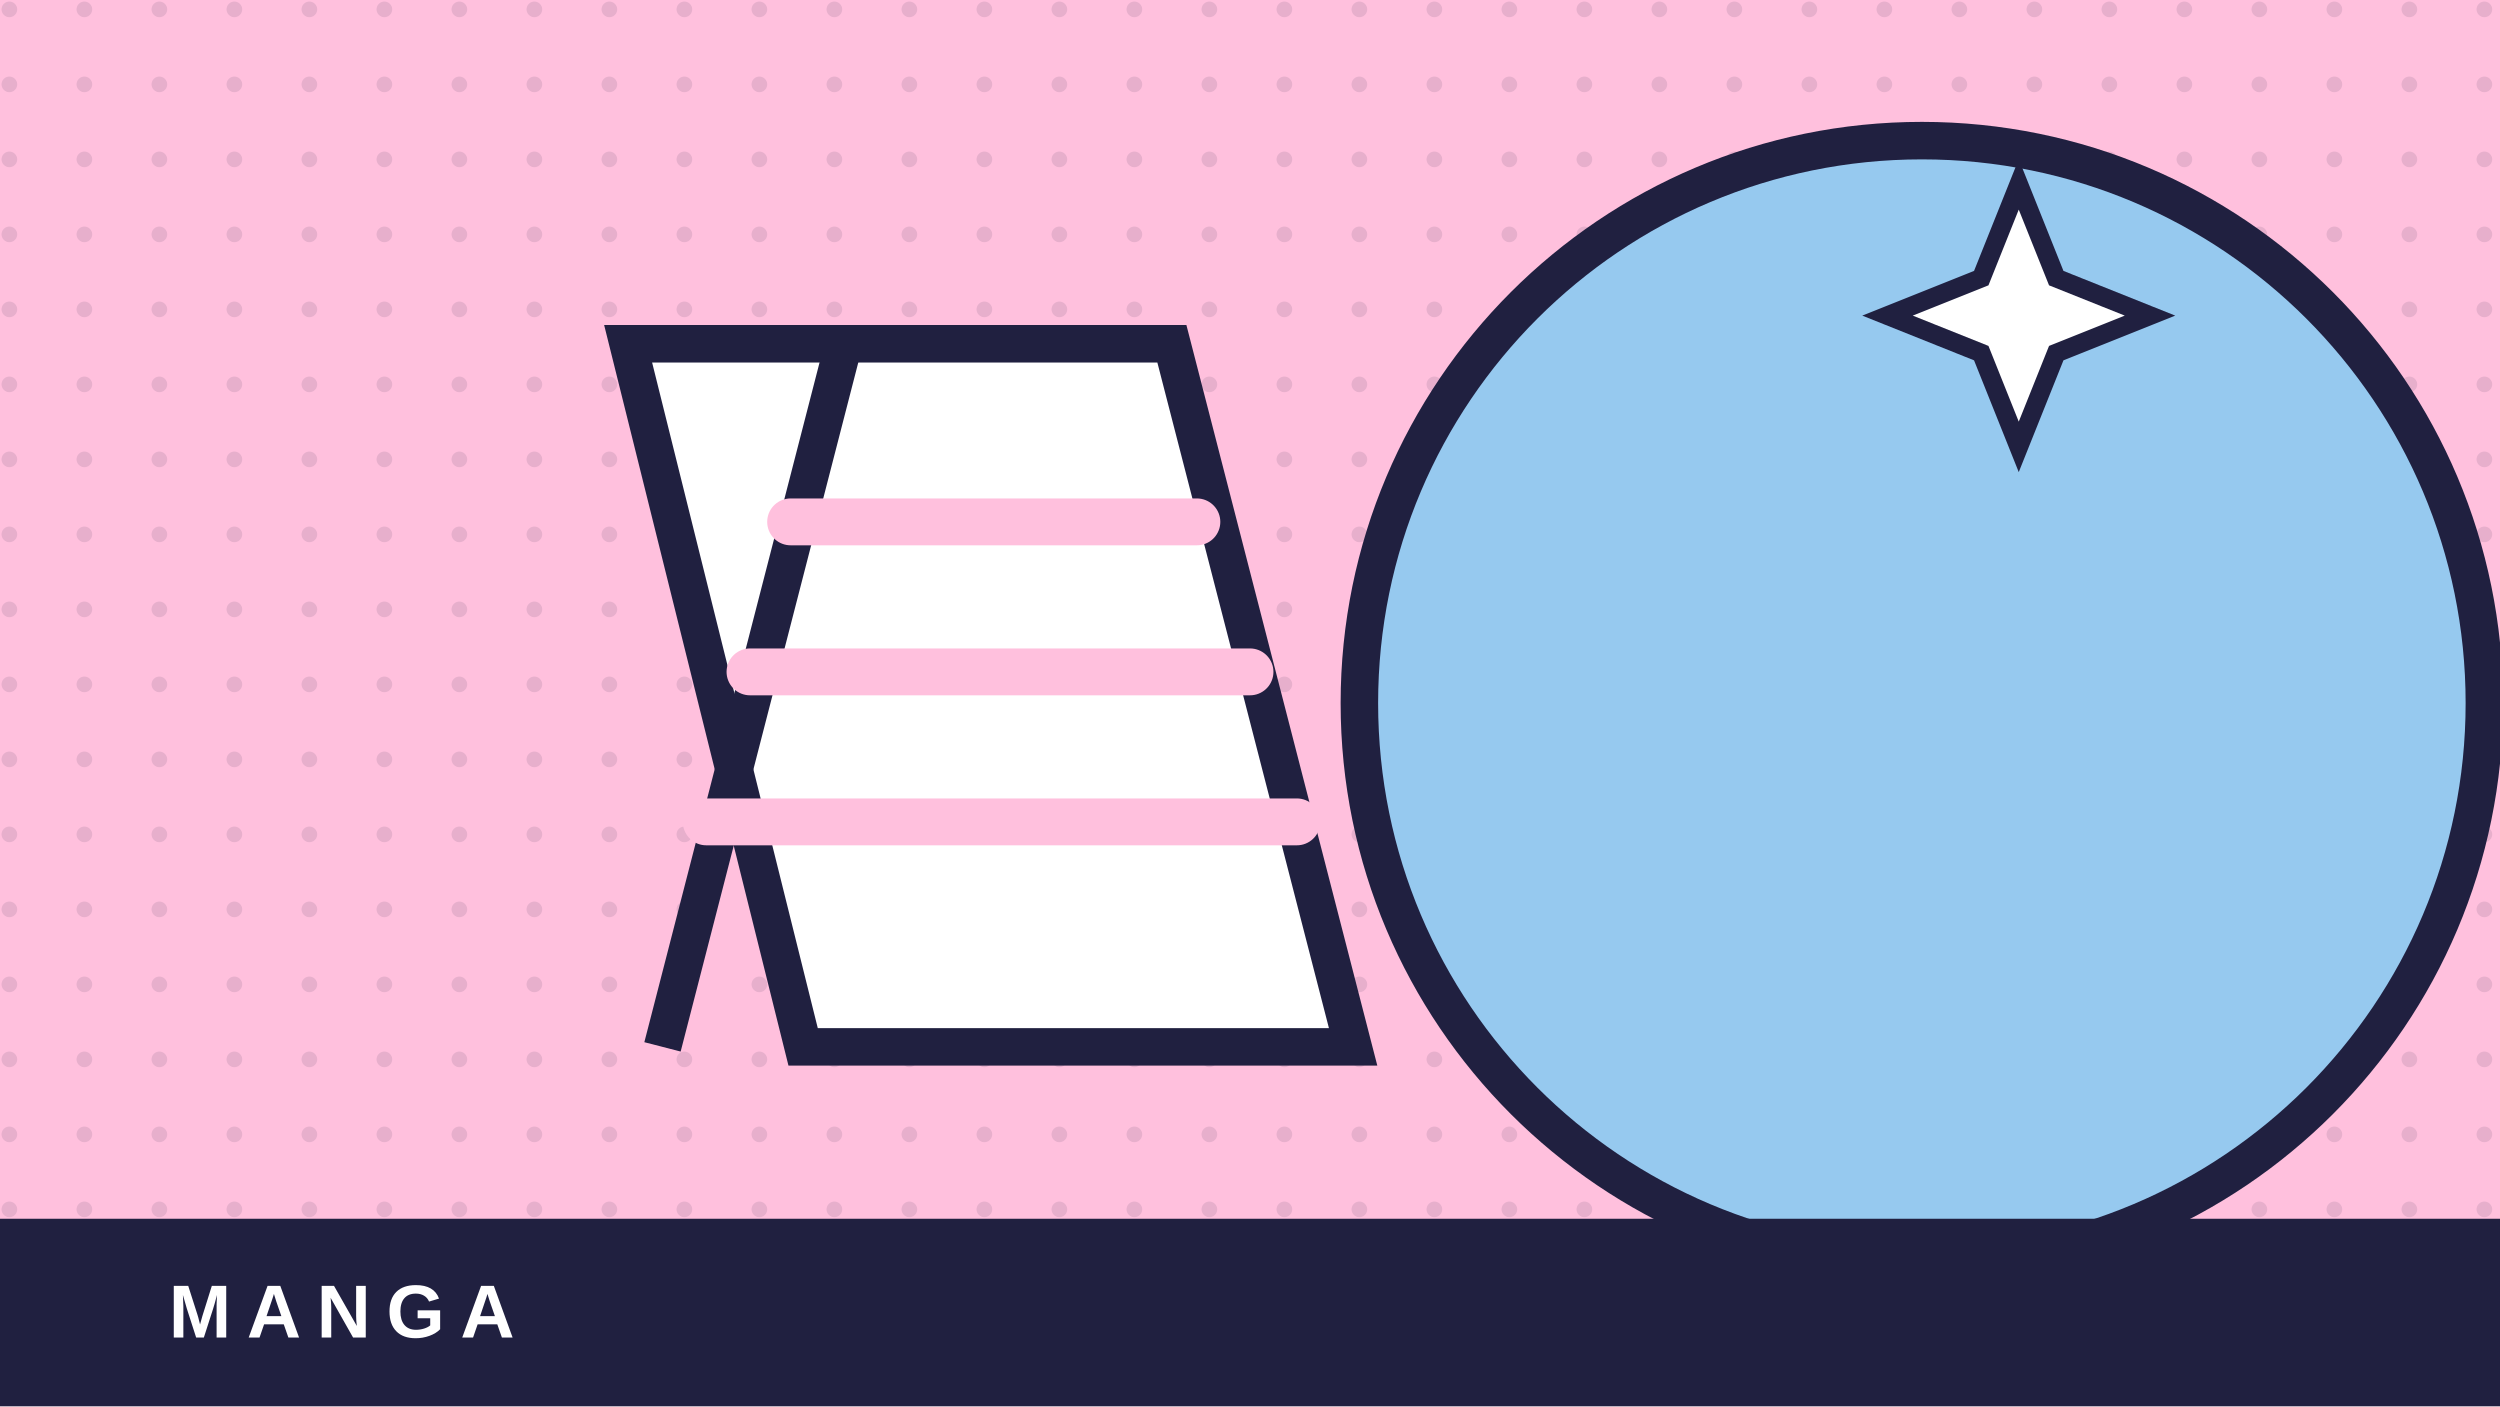
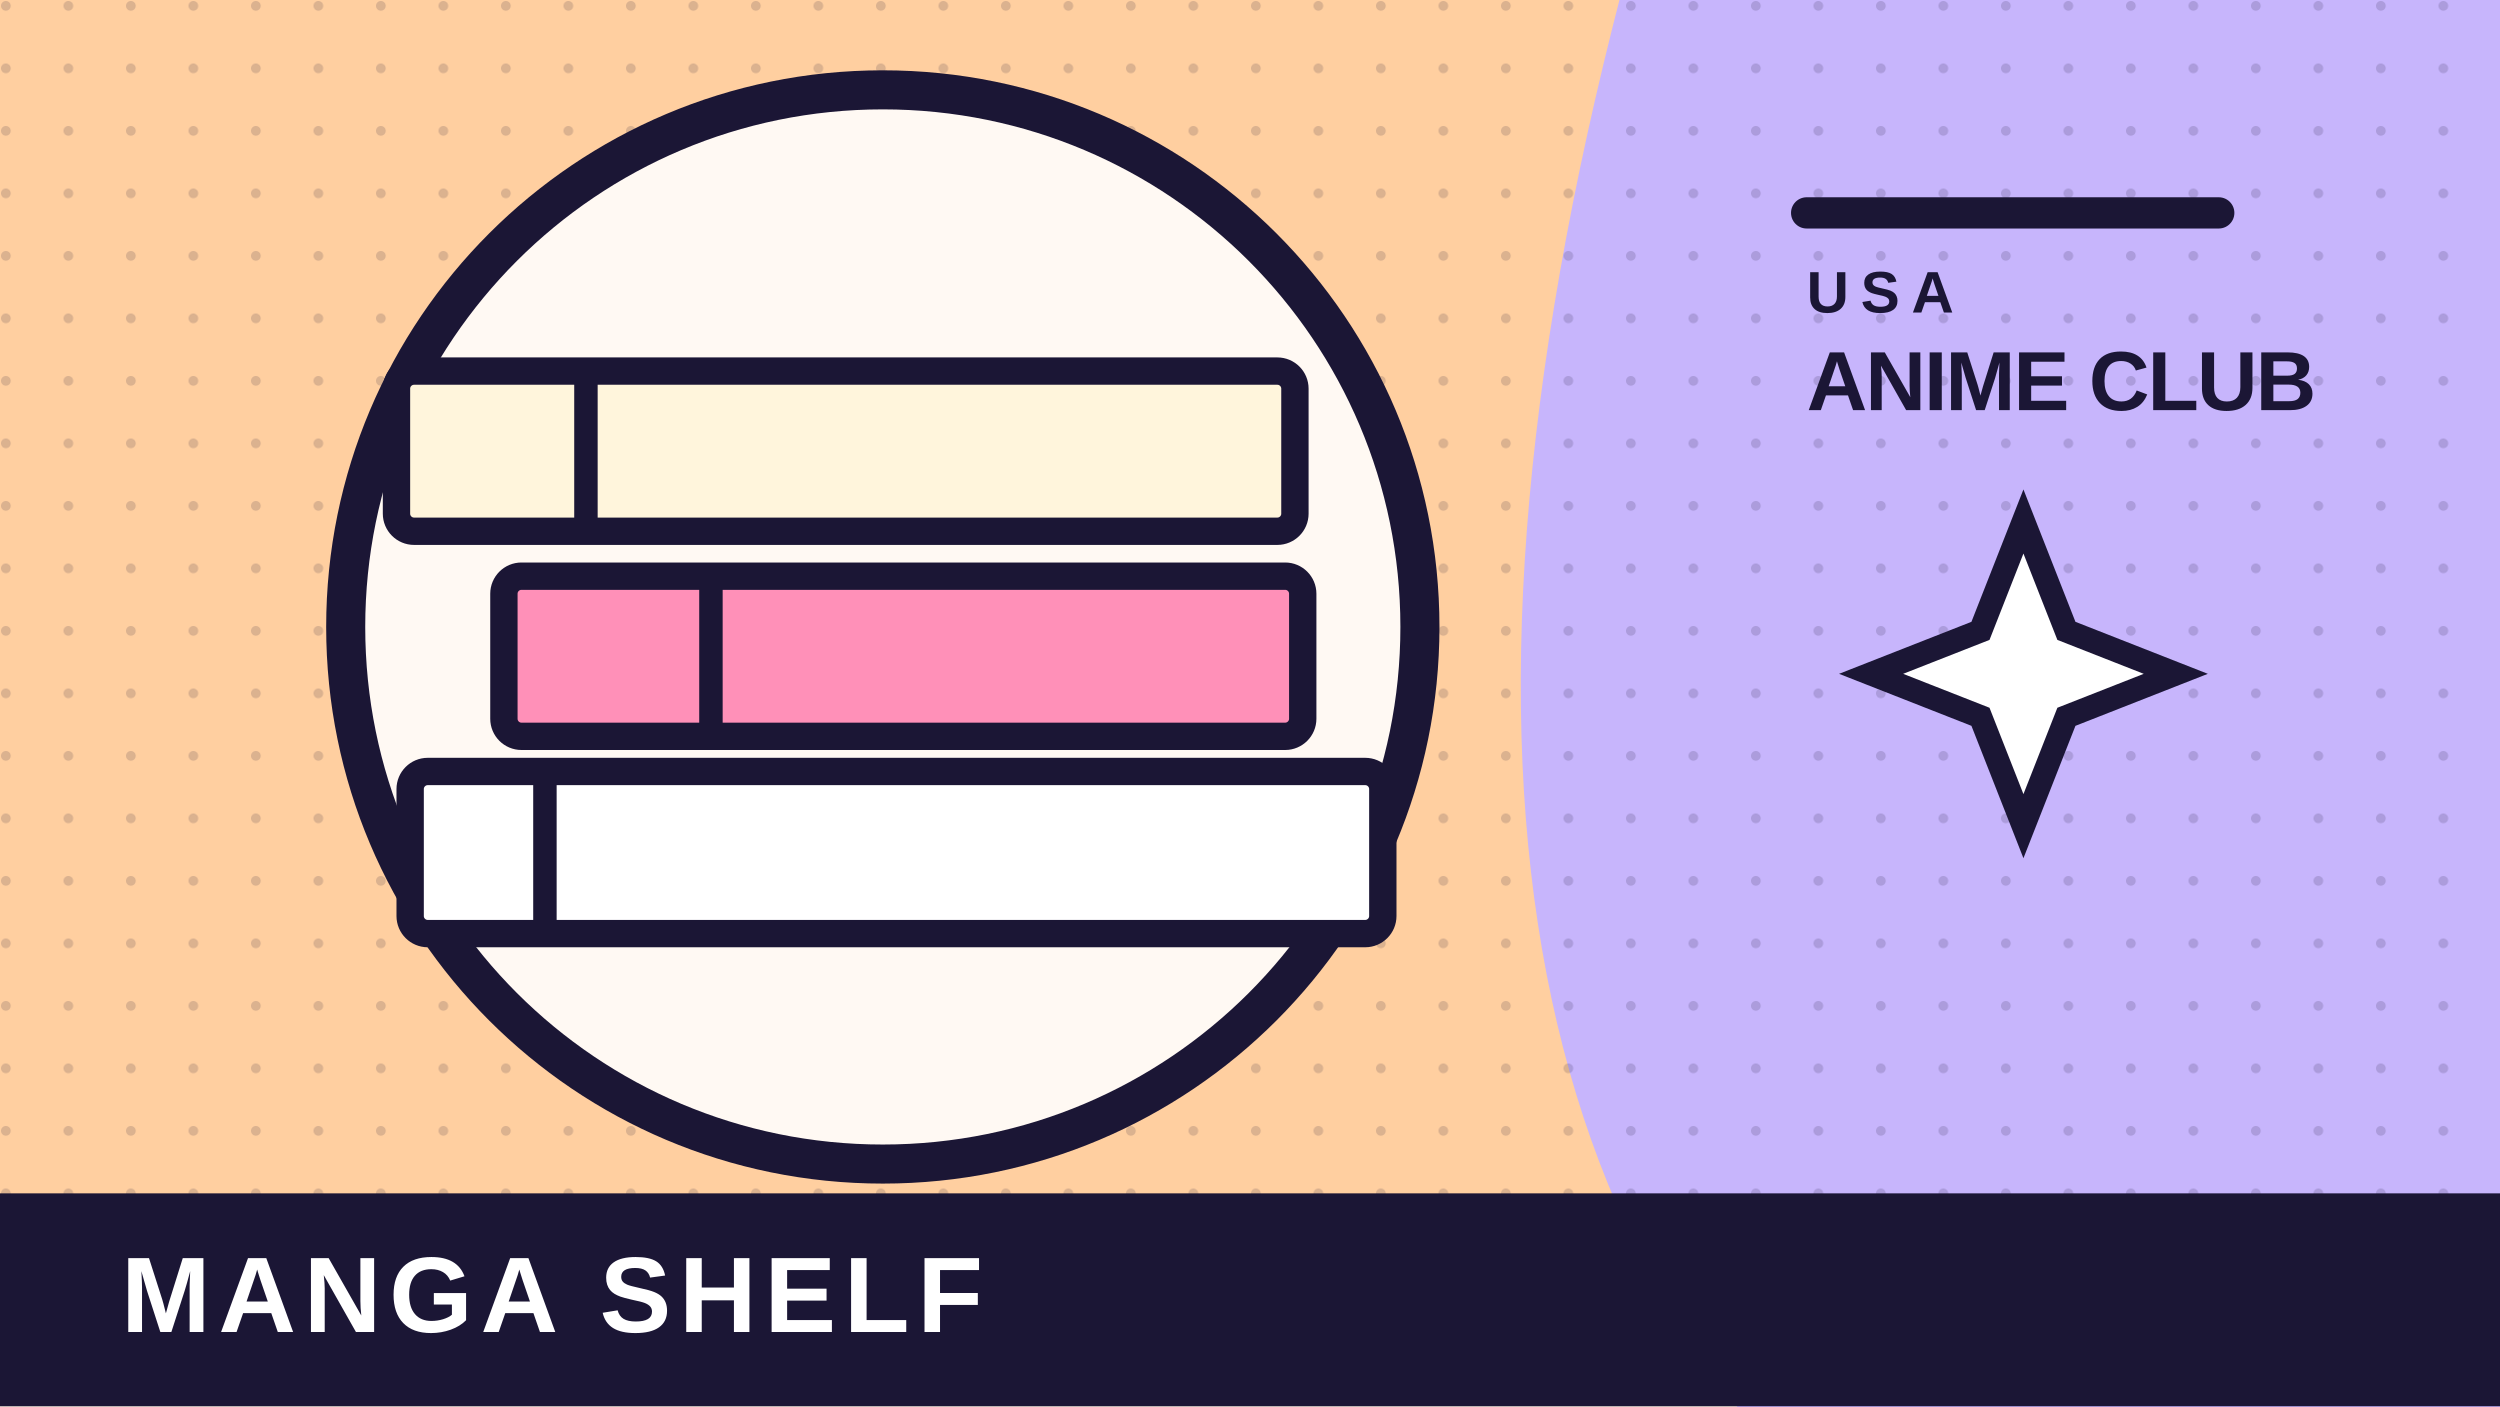
- <svg xmlns="http://www.w3.org/2000/svg" viewBox="0 0 800 450" role="img" aria-labelledby="title desc">
+ <svg xmlns="http://www.w3.org/2000/svg" viewBox="0 0 1280 720" role="img" aria-labelledby="t d">
  <defs>
-     <pattern id="dots" width="24" height="24" patternUnits="userSpaceOnUse">
-       <circle cx="3" cy="3" r="2.5" fill="#202040" opacity=".11" />
+     <pattern id="p" width="32" height="32" patternUnits="userSpaceOnUse">
+       <circle cx="3" cy="3" r="2.5" fill="#1b1635" opacity=".16" />
    </pattern>
  </defs>
-   <rect width="800" height="450" fill="#ffc0dd" />
-   <rect width="800" height="450" fill="url(#dots)" />
-   <circle cx="615" cy="225" r="180" fill="#96c9ef" stroke="#202040" stroke-width="12" />
-   <g transform="translate(40 0)">
-     <path d="M161 110h174l58 225H217Z" fill="#fff" stroke="#202040" stroke-width="12" />
-     <path d="M230 110l-58 225" stroke="#202040" stroke-width="12" />
-     <path d="M213 167h130M200 215h160M186 263h189" stroke="#ffc0dd" stroke-width="15" stroke-linecap="round" />
+   <rect width="1280" height="720" fill="#ffcfa0" />
+   <path d="M870-140h590v900H925Q663 500 870-140Z" fill="#c7b5fc" />
+   <rect width="1280" height="720" fill="url(#p)" />
+   <circle cx="452" cy="321" r="275" fill="#fff9f3" stroke="#1b1635" stroke-width="20" />
+   <g transform="translate(-8 0) scale(1.0)">
+     <rect x="218" y="395" width="498" height="83" rx="9" fill="#fff" stroke="#1b1635" stroke-width="14" />
+     <rect x="266" y="295" width="409" height="82" rx="9" fill="#ff90b8" stroke="#1b1635" stroke-width="14" />
+     <rect x="211" y="190" width="460" height="82" rx="9" fill="#fff5dc" stroke="#1b1635" stroke-width="14" />
+     <path d="M308 190v82m64 23v82m-85 18v83" stroke="#1b1635" stroke-width="12" />
  </g>
-   <path d="M0 390h800v60H0" fill="#202040" />
-   <text x="54" y="428" fill="#fff" font-family="Arial,sans-serif" font-weight="800" letter-spacing="5" font-size="24">MANGA</text>
-   <path d="m646 59 12 30 30 12-30 12-12 30-12-30-30-12 30-12z" fill="#fff" stroke="#202040" stroke-width="6" />
+   <path d="M925 109h211" stroke="#1b1635" stroke-width="16" stroke-linecap="round" />
+   <text x="925" y="160" fill="#1b1635" font-family="Arial,sans-serif" font-size="30" font-weight="900" letter-spacing="6">USA</text>
+   <text x="925" y="210" fill="#1b1635" font-family="Arial,sans-serif" font-size="43" font-weight="900" letter-spacing="-1">ANIME CLUB</text>
+   <path d="m1036 267 22 56 56 22-56 22-22 56-22-56-56-22 56-22Z" fill="#fff" stroke="#1b1635" stroke-width="12" />
+   <rect y="611" width="1280" height="109" fill="#1b1635" />
+   <text x="62" y="682" font-family="Arial,sans-serif" font-size="55" font-weight="900" letter-spacing="4" fill="#fff">MANGA SHELF</text>
</svg>
